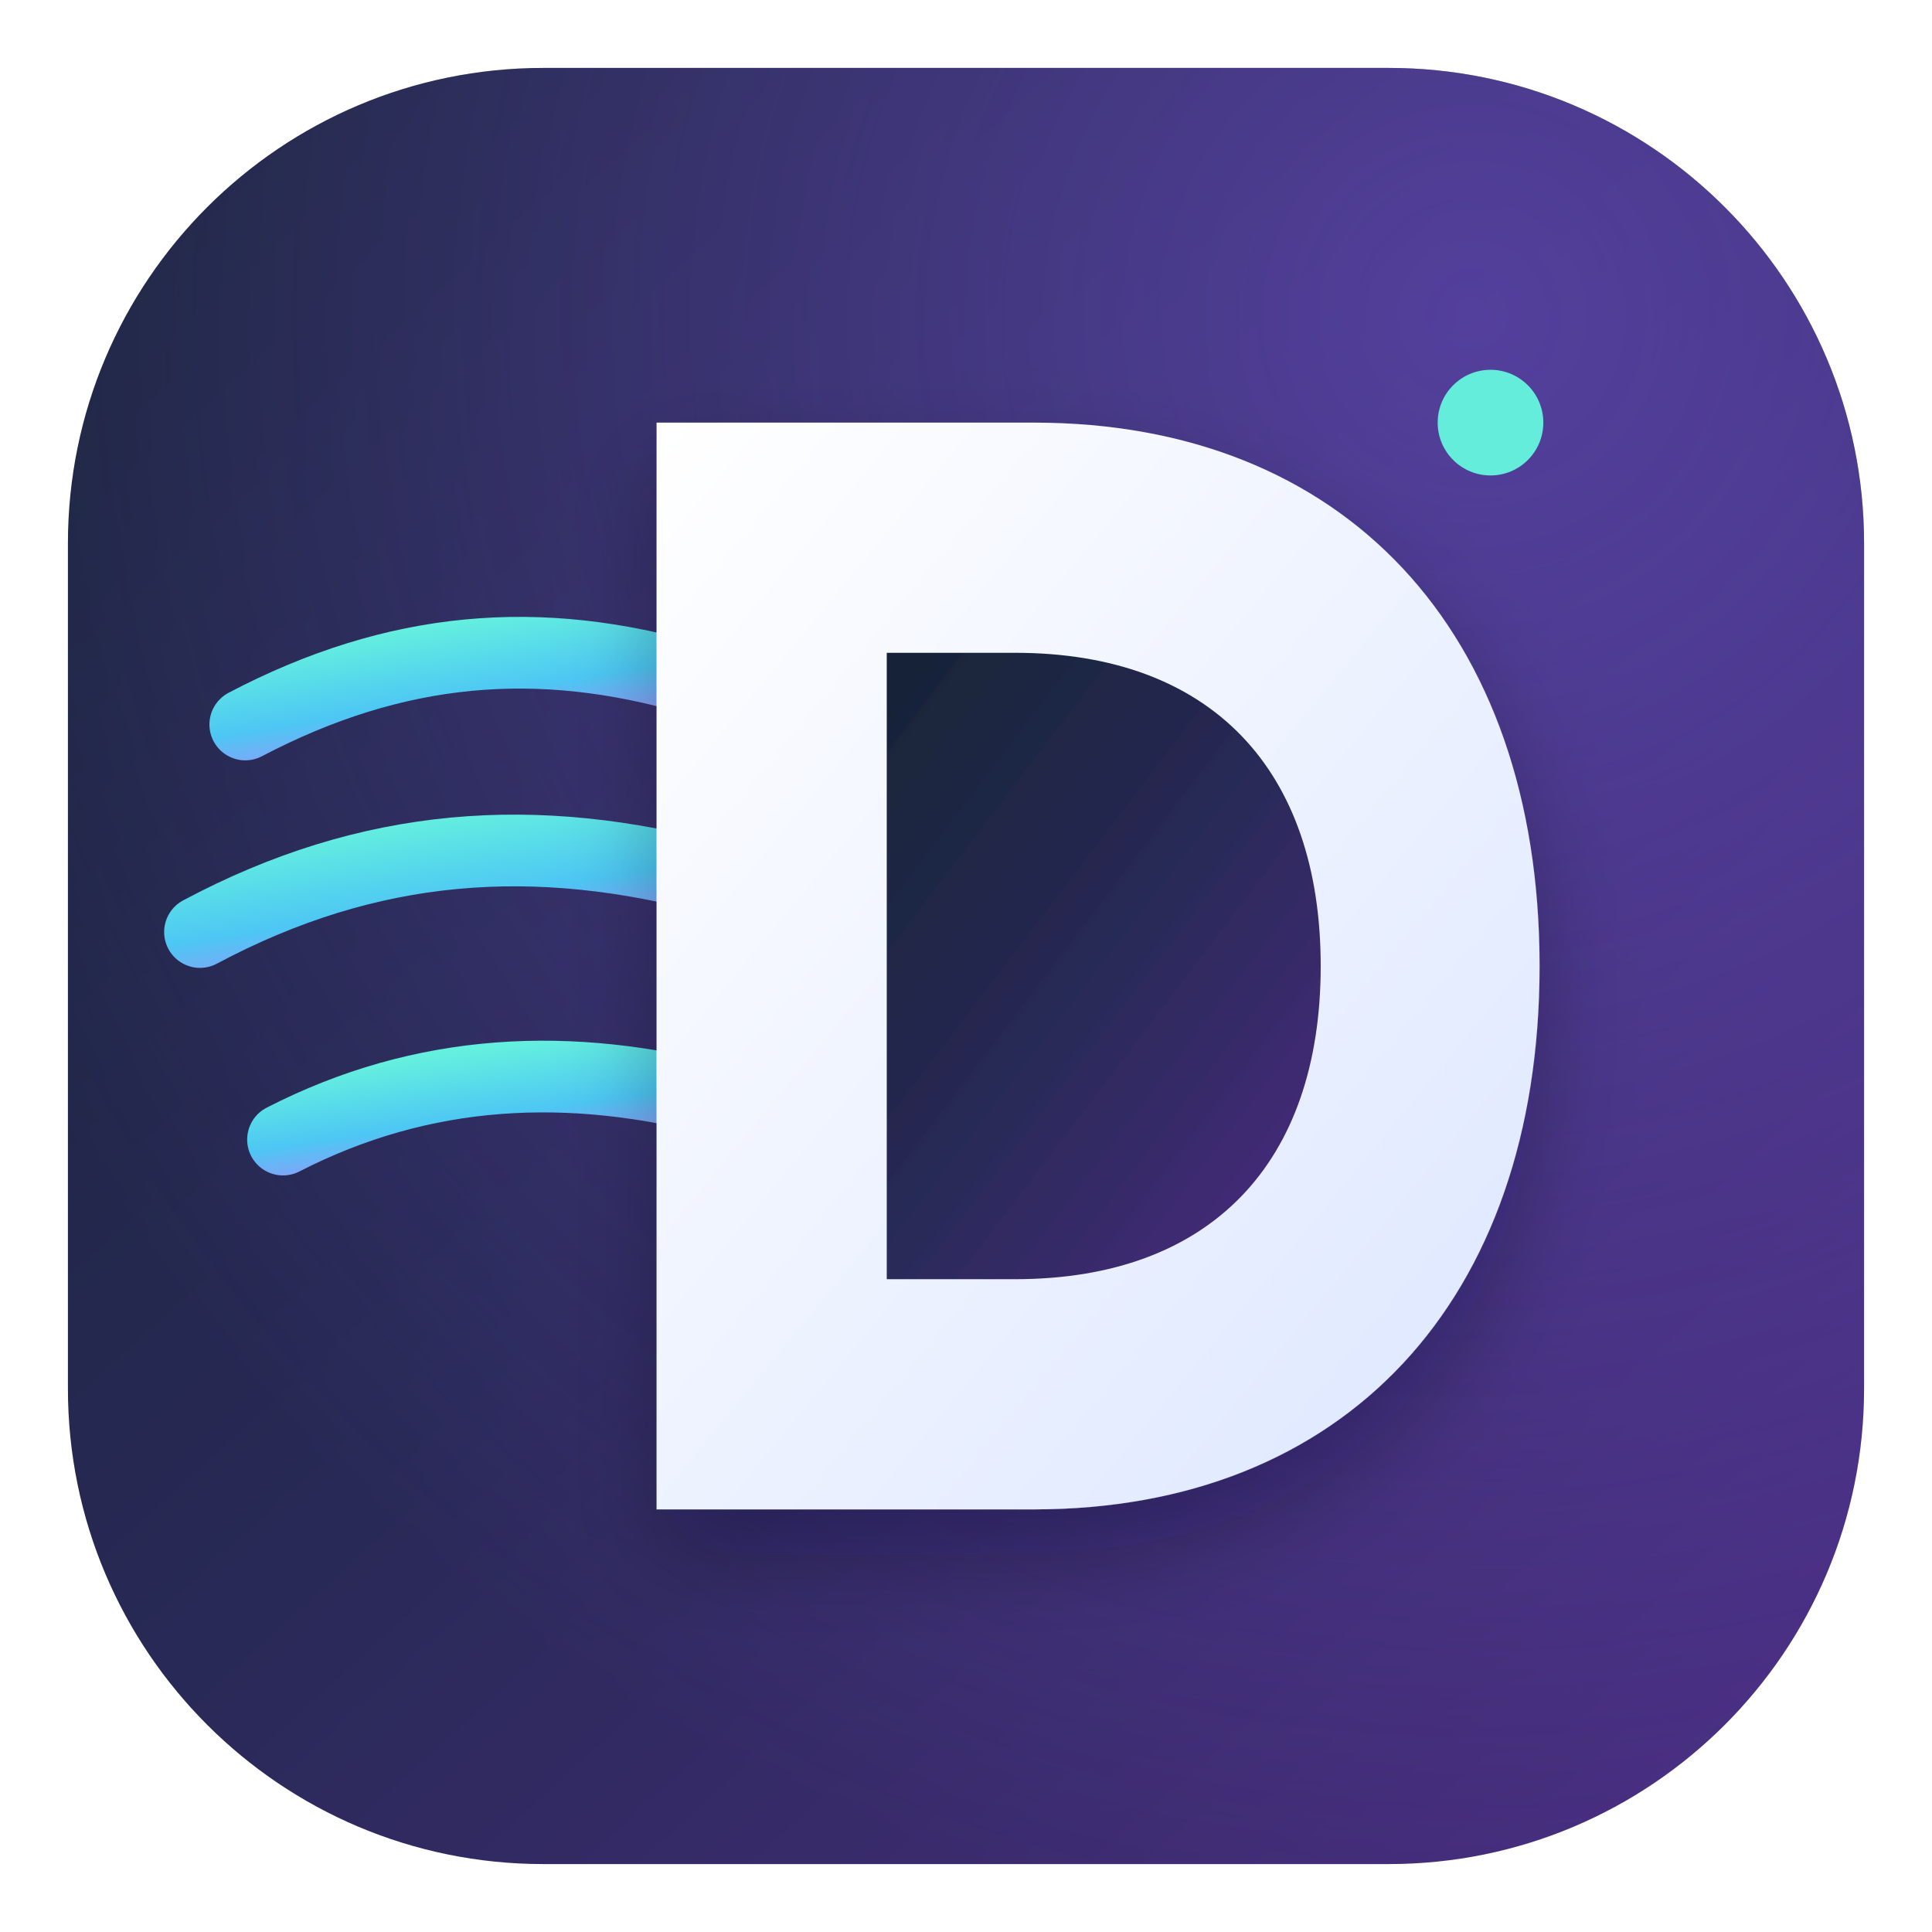
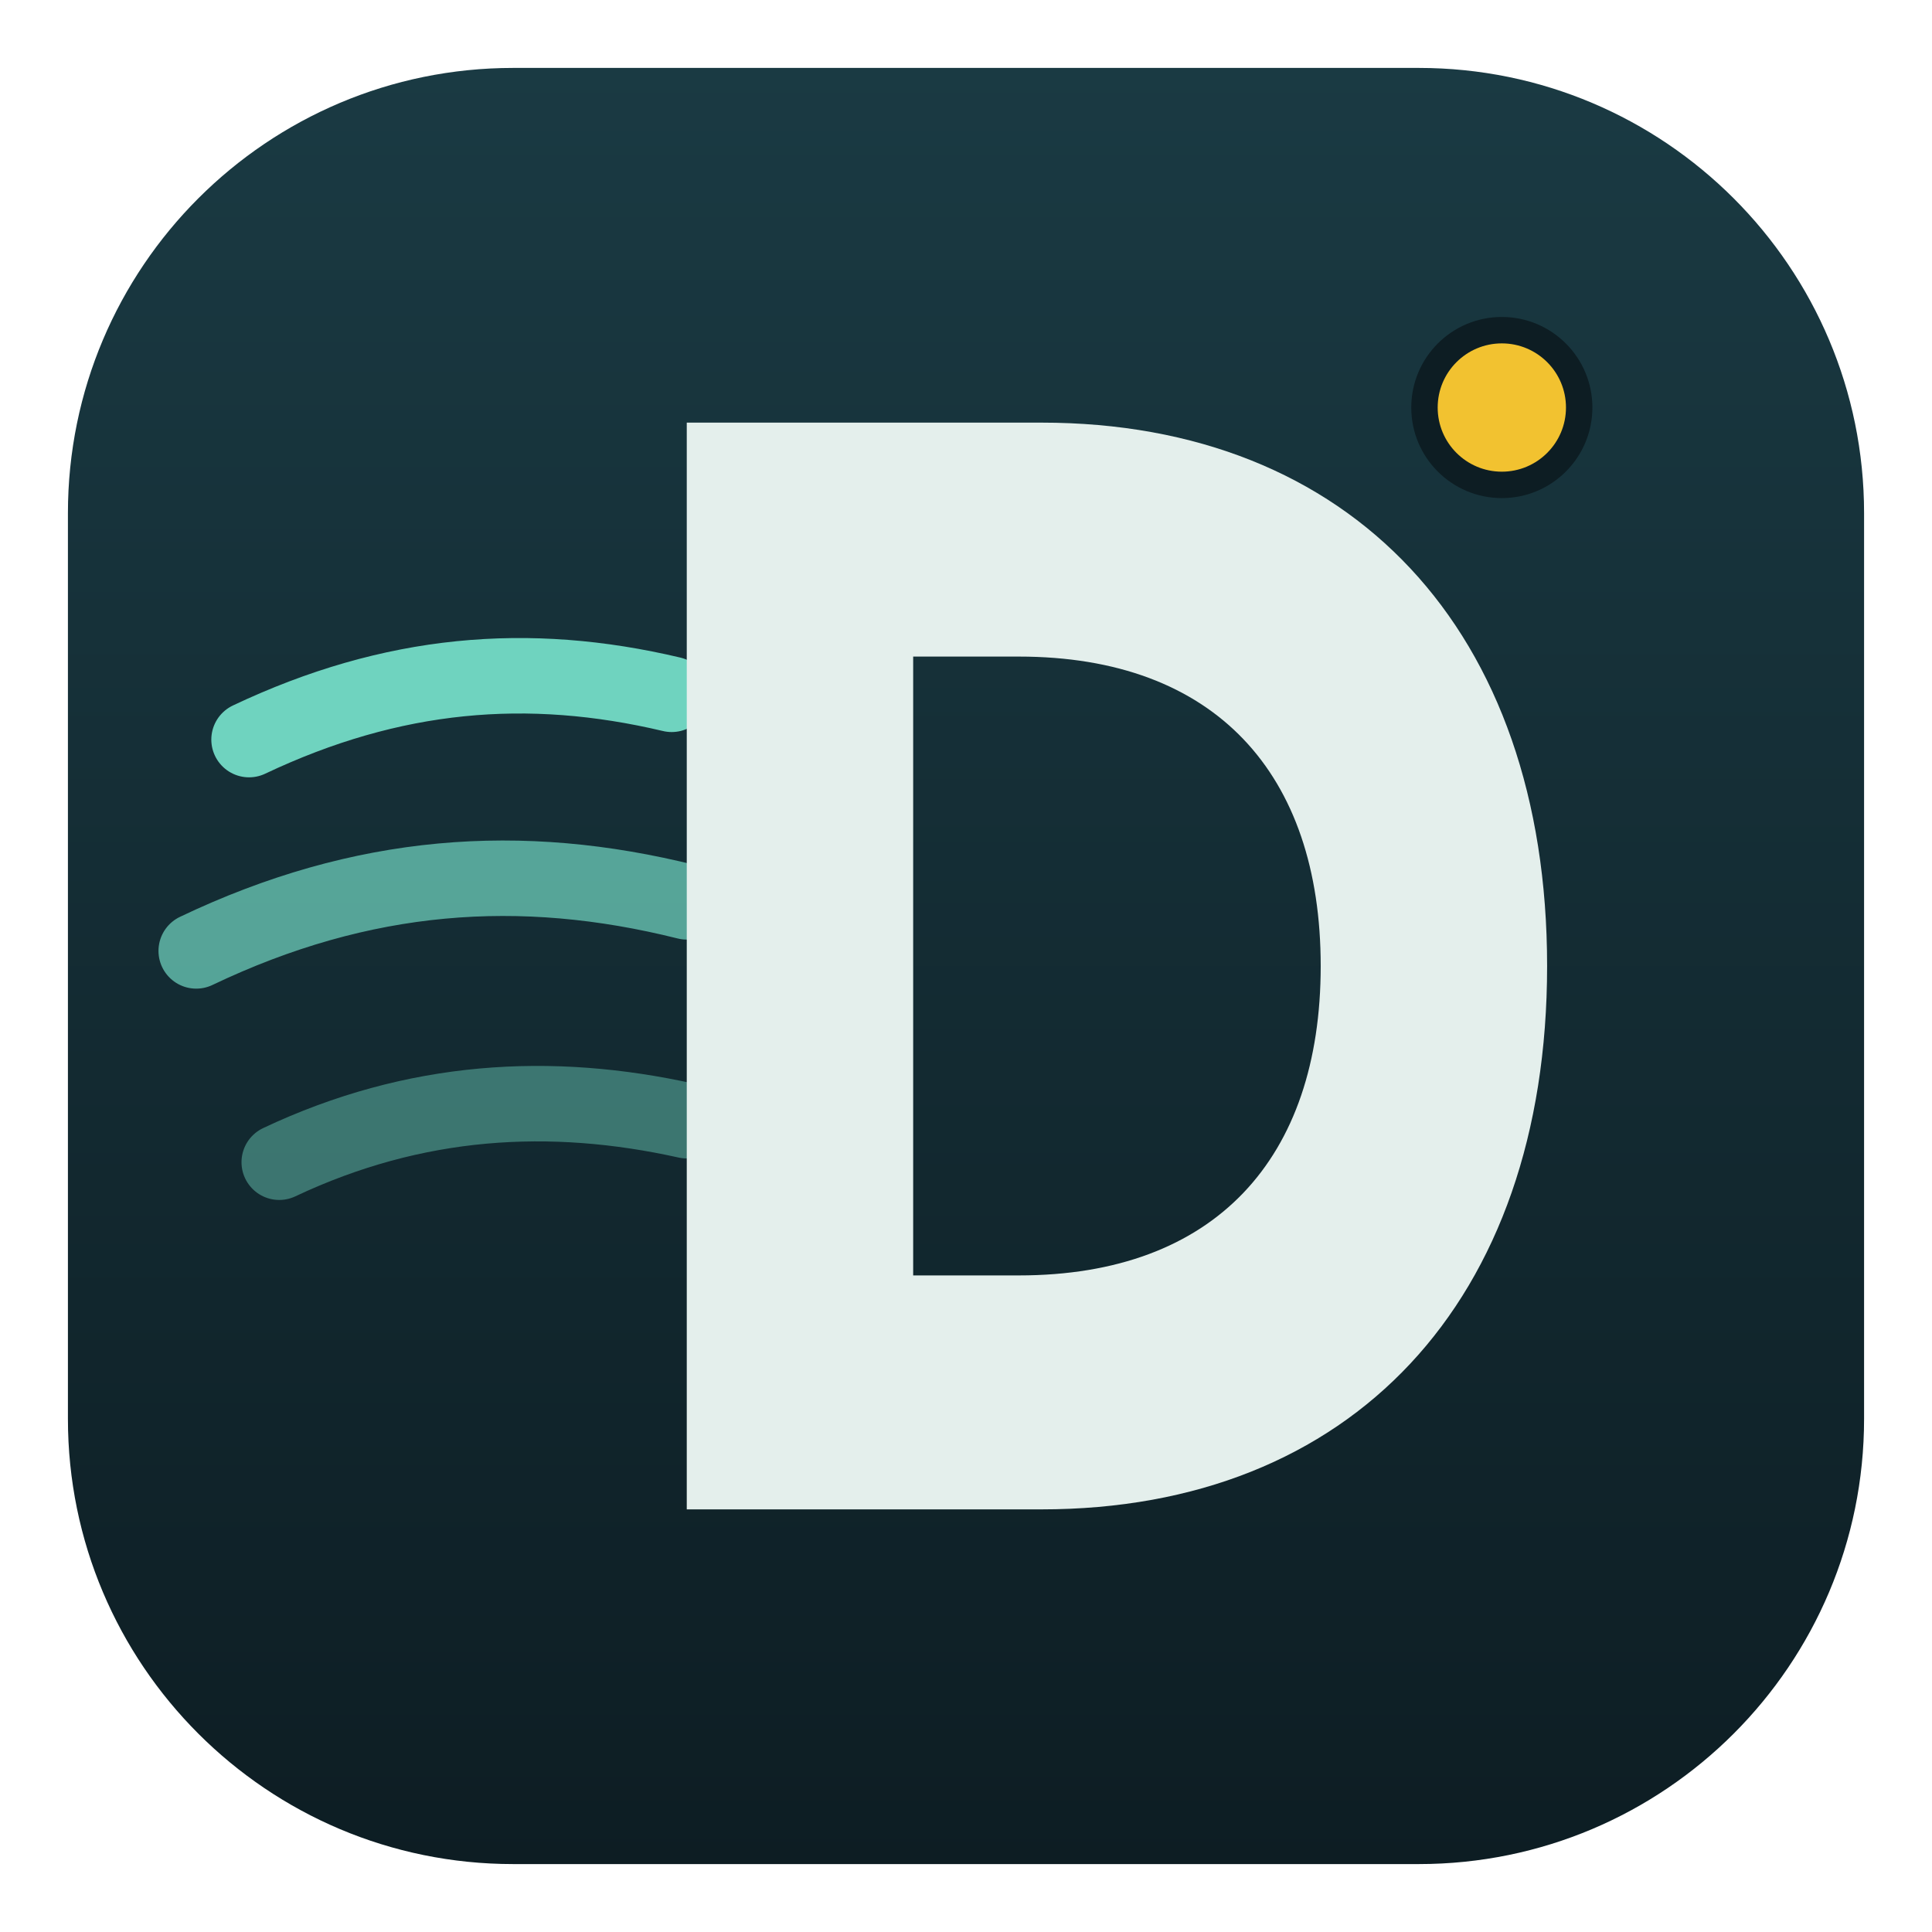
<svg xmlns="http://www.w3.org/2000/svg" width="1024" height="1024" viewBox="0 0 512 512">
  <defs>
-     <linearGradient id="bg" x1=".06" y1=".02" x2=".95" y2="1">
-       <stop offset="0" stop-color="#182438" />
-       <stop offset=".48" stop-color="#282956" />
-       <stop offset="1" stop-color="#492d80" />
+     <linearGradient id="sea" x1="0" y1="0" x2="0" y2="1">
+       <stop offset="0" stop-color="#1a3a43" />
+       <stop offset="1" stop-color="#0d1d23" />
    </linearGradient>
-     <linearGradient id="wind" x1="0" y1="0" x2="1" y2="1">
-       <stop offset="0" stop-color="#64f0de" />
-       <stop offset=".55" stop-color="#4dc7f4" />
-       <stop offset="1" stop-color="#a78bfa" />
-     </linearGradient>
-     <linearGradient id="letter" x1="0" y1="0" x2="1" y2="1">
-       <stop offset="0" stop-color="#ffffff" />
-       <stop offset="1" stop-color="#dce6ff" />
-     </linearGradient>
-     <radialGradient id="glow" cx=".78" cy=".14" r=".9">
-       <stop offset="0" stop-color="#8b5cf6" stop-opacity=".45" />
-       <stop offset="1" stop-color="#8b5cf6" stop-opacity="0" />
-     </radialGradient>
-     <filter id="shadow" x="-30%" y="-30%" width="160%" height="160%">
-       <feDropShadow dx="0" dy="12" stdDeviation="12" flood-color="#080c1c" flood-opacity=".28" />
-     </filter>
  </defs>
-   <rect x="18" y="18" width="476" height="476" rx="126" fill="url(#bg)" />
-   <rect x="18" y="18" width="476" height="476" rx="126" fill="url(#glow)" />
-   <path d="M65 192 C105 171 143 168 184 180" fill="none" stroke="url(#wind)" stroke-width="19" stroke-linecap="round" />
-   <path d="M53 247 C98 223 142 220 190 233" fill="none" stroke="url(#wind)" stroke-width="19" stroke-linecap="round" />
-   <path d="M75 302 C112 283 151 281 192 292" fill="none" stroke="url(#wind)" stroke-width="19" stroke-linecap="round" />
-   <g filter="url(#shadow)">
-     <path d="M174 112 H274 C356 112 408 167 408 256 C408 345 356 400 274 400 H174 Z" fill="url(#letter)" />
-     <path d="M235 173 H269 C321 173 350 204 350 256 C350 308 321 339 269 339 H235 Z" fill="url(#bg)" />
-   </g>
-   <circle cx="395" cy="112" r="14" fill="#63edda" />
+   <rect x="18" y="18" width="476" height="476" rx="118" fill="url(#sea)" />
+   <path d="M66 196 C104 178 140 175 178 184" fill="none" stroke="#6fd3bf" stroke-width="20" stroke-linecap="round" />
+   <path d="M52 252 C96 231 138 228 182 239" fill="none" stroke="#6fd3bf" stroke-width="20" stroke-linecap="round" opacity=".72" />
+   <path d="M74 308 C110 291 146 289 182 297" fill="none" stroke="#6fd3bf" stroke-width="20" stroke-linecap="round" opacity=".45" />
+   <path fill-rule="evenodd" fill="#e4efec" d="M182 112 H276 C358 112 410 167 410 256 C410 345 358 400 276 400 H182 Z M242 174 H270 C322 174 350 205 350 256 C350 307 322 338 270 338 H242 Z" />
+   <circle cx="398" cy="108" r="24" fill="#0d1d23" />
+   <circle cx="398" cy="108" r="17" fill="#f2c230" />
</svg>
